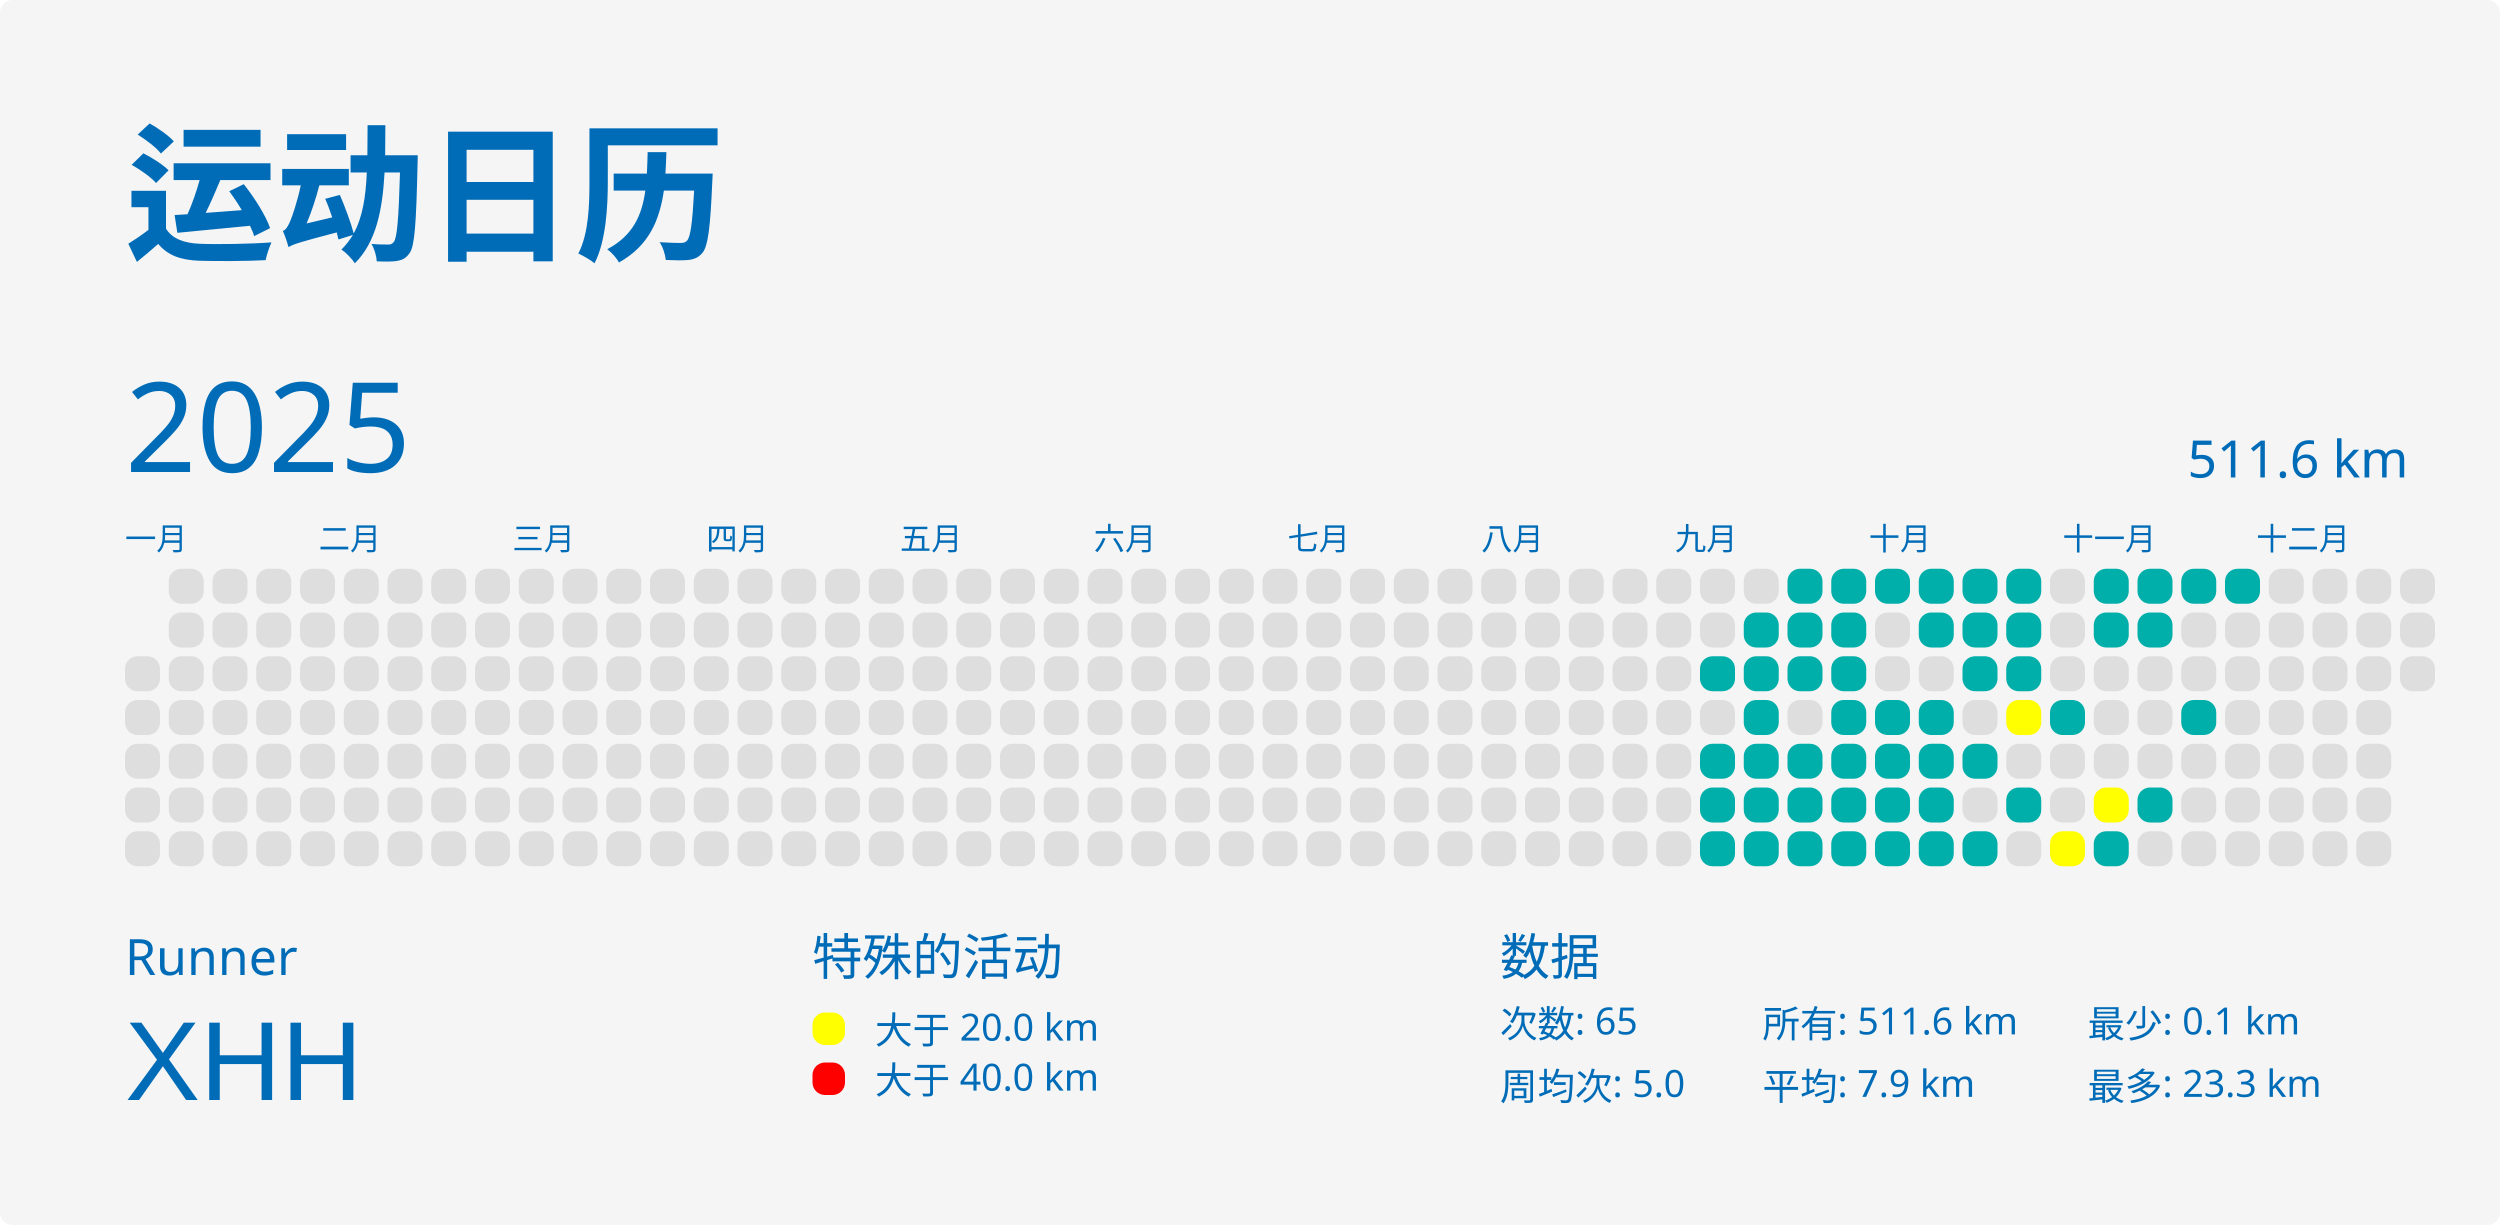
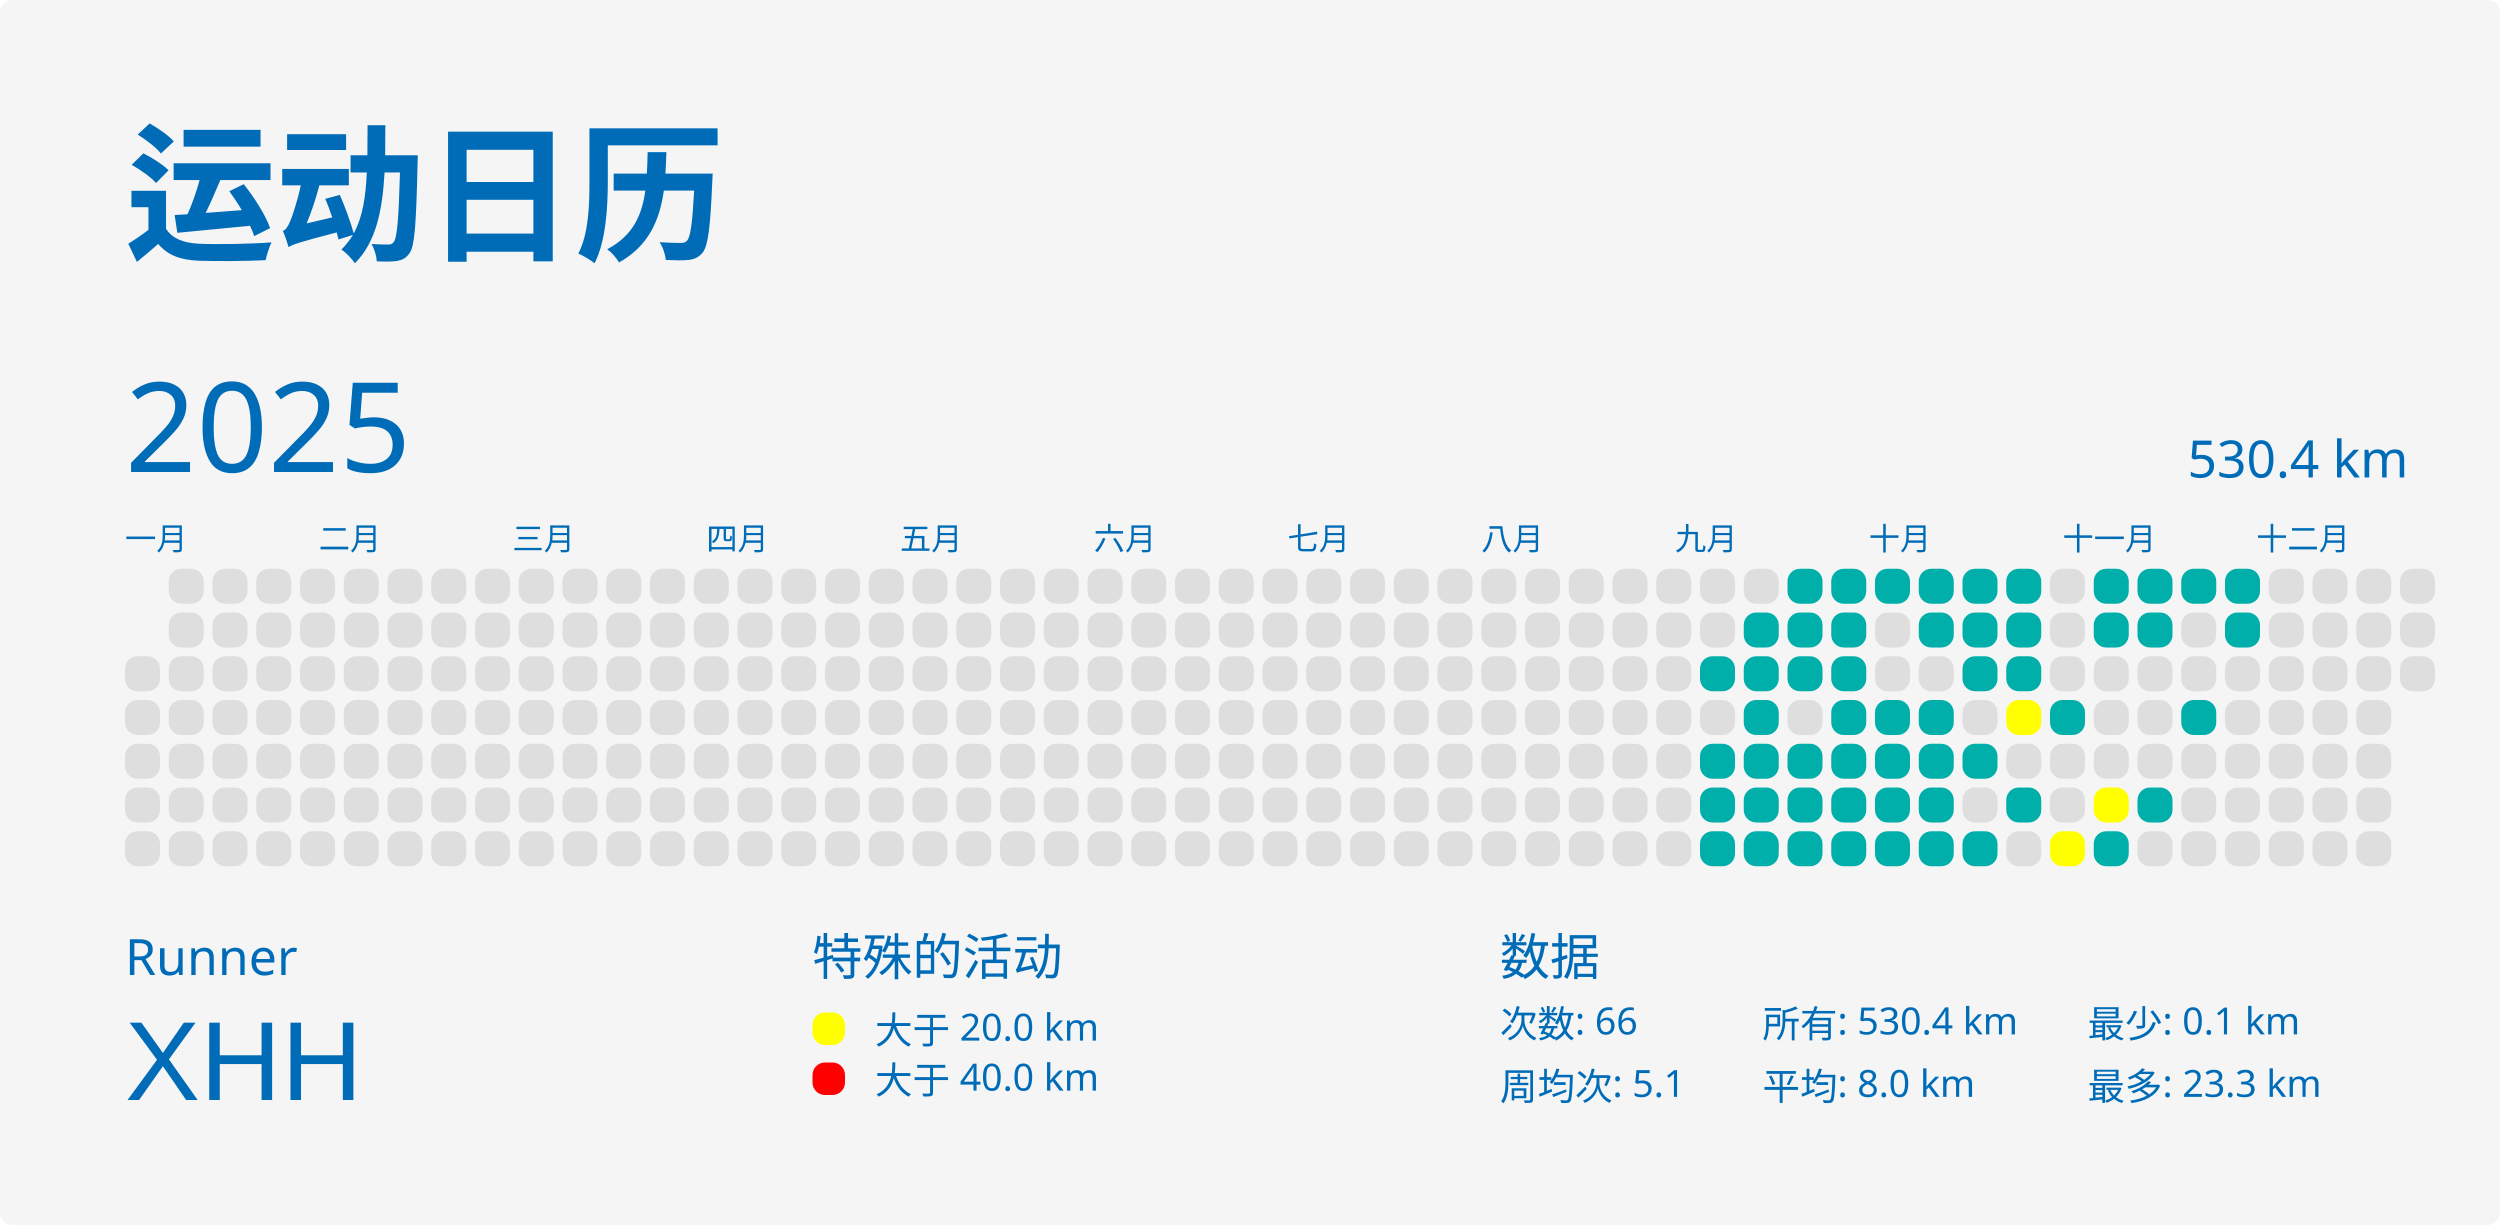
<svg xmlns="http://www.w3.org/2000/svg" baseProfile="full" height="98mm" version="1.1" viewBox="0,0,200,98" width="200mm">
  <defs />
  <rect fill="#f5f5f5" height="98" rx="1" ry="1" width="200" x="0" y="0" />
  <text fill="#006cb8" style="font-size:12px; font-family:MGI-Regular; font-weight:bold;" x="10" y="20">运动日历</text>
  <text fill="#006cb8" style="font-size:4px; font-family:MGI-Regular" x="10" y="78">Runner</text>
  <text fill="#006cb8" style="font-size:9px; font-family:Arial" x="10" y="88">XHH</text>
  <text fill="#006cb8" style="font-size:4px; font-family:MGI-Regular" x="65" y="78">特殊的活动</text>
  <rect fill="yellow" height="2.6" rx="1" ry="1" width="2.6" x="65" y="81" />
  <text fill="#006cb8" style="font-size:3px; font-family:MGI-Regular" x="70" y="83.5">大于 20.0 km</text>
  <rect fill="red" height="2.6" rx="1" ry="1" width="2.6" x="65" y="85" />
  <text fill="#006cb8" style="font-size:3px; font-family:MGI-Regular" x="70" y="87.5">大于 40.0 km</text>
  <text fill="#006cb8" style="font-size:4px; font-family:MGI-Regular" x="120" y="78">数据</text>
-   <text fill="#006cb8" style="font-size:3px; font-family:MGI-Regular" x="120" y="83">次数: 65</text>
-   <text fill="#006cb8" style="font-size:3px; font-family:MGI-Regular" x="120" y="88">周均次: 5.0</text>
-   <text fill="#006cb8" style="font-size:3px; font-family:MGI-Regular" x="141" y="83">所有: 511.6 km</text>
-   <text fill="#006cb8" style="font-size:3px; font-family:MGI-Regular" x="141" y="88">平均: 7.9 km</text>
+   <text fill="#006cb8" style="font-size:3px; font-family:MGI-Regular" x="120" y="83">次数: 66</text>
+   <text fill="#006cb8" style="font-size:3px; font-family:MGI-Regular" x="120" y="88">周均次: 5.1</text>
+   <text fill="#006cb8" style="font-size:3px; font-family:MGI-Regular" x="141" y="83">所有: 530.4 km</text>
+   <text fill="#006cb8" style="font-size:3px; font-family:MGI-Regular" x="141" y="88">平均: 8.0 km</text>
  <text fill="#006cb8" style="font-size:3px; font-family:MGI-Regular" x="167" y="83">最少: 0.1 km</text>
  <text fill="#006cb8" style="font-size:3px; font-family:MGI-Regular" x="167" y="88">最多: 23.3 km</text>
  <text dominant-baseline="hanging" fill="#006cb8" style="font-size:10.0px; font-family:MGI-Regular;" x="10" y="30">2025</text>
-   <text dominant-baseline="hanging" fill="#006cb8" style="font-size:4.125px; font-family:MGI-Regular;" x="175" y="35">511.6 km</text>
+   <text dominant-baseline="hanging" fill="#006cb8" style="font-size:4.125px; font-family:MGI-Regular;" x="175" y="35">530.4 km</text>
  <text fill="#006cb8" style="font-size:2.5px; font-family:MGI-Regular" x="10.0" y="44">一月</text>
  <text fill="#006cb8" style="font-size:2.5px; font-family:MGI-Regular" x="25.5" y="44">二月</text>
  <text fill="#006cb8" style="font-size:2.5px; font-family:MGI-Regular" x="41.0" y="44">三月</text>
  <text fill="#006cb8" style="font-size:2.5px; font-family:MGI-Regular" x="56.5" y="44">四月</text>
  <text fill="#006cb8" style="font-size:2.5px; font-family:MGI-Regular" x="72.0" y="44">五月</text>
  <text fill="#006cb8" style="font-size:2.5px; font-family:MGI-Regular" x="87.5" y="44">六月</text>
  <text fill="#006cb8" style="font-size:2.5px; font-family:MGI-Regular" x="103.0" y="44">七月</text>
  <text fill="#006cb8" style="font-size:2.5px; font-family:MGI-Regular" x="118.5" y="44">八月</text>
  <text fill="#006cb8" style="font-size:2.5px; font-family:MGI-Regular" x="134.0" y="44">九月</text>
  <text fill="#006cb8" style="font-size:2.5px; font-family:MGI-Regular" x="149.5" y="44">十月</text>
  <text fill="#006cb8" style="font-size:2.5px; font-family:MGI-Regular" x="165.0" y="44">十一月</text>
  <text fill="#006cb8" style="font-size:2.5px; font-family:MGI-Regular" x="180.5" y="44">十二月</text>
  <rect fill="#dedede" height="2.8" rx="1" ry="1" width="2.8" x="10.0" y="52.5" />
  <rect fill="#dedede" height="2.8" rx="1" ry="1" width="2.8" x="10.0" y="56.0" />
  <rect fill="#dedede" height="2.8" rx="1" ry="1" width="2.8" x="10.0" y="59.5" />
  <rect fill="#dedede" height="2.8" rx="1" ry="1" width="2.8" x="10.0" y="63.0" />
  <rect fill="#dedede" height="2.8" rx="1" ry="1" width="2.8" x="10.0" y="66.5" />
  <rect fill="#dedede" height="2.8" rx="1" ry="1" width="2.8" x="13.5" y="45.5" />
  <rect fill="#dedede" height="2.8" rx="1" ry="1" width="2.8" x="13.5" y="49.0" />
  <rect fill="#dedede" height="2.8" rx="1" ry="1" width="2.8" x="13.5" y="52.5" />
  <rect fill="#dedede" height="2.8" rx="1" ry="1" width="2.8" x="13.5" y="56.0" />
  <rect fill="#dedede" height="2.8" rx="1" ry="1" width="2.8" x="13.5" y="59.5" />
  <rect fill="#dedede" height="2.8" rx="1" ry="1" width="2.8" x="13.5" y="63.0" />
  <rect fill="#dedede" height="2.8" rx="1" ry="1" width="2.8" x="13.5" y="66.5" />
  <rect fill="#dedede" height="2.8" rx="1" ry="1" width="2.8" x="17.0" y="45.5" />
  <rect fill="#dedede" height="2.8" rx="1" ry="1" width="2.8" x="17.0" y="49.0" />
  <rect fill="#dedede" height="2.8" rx="1" ry="1" width="2.8" x="17.0" y="52.5" />
  <rect fill="#dedede" height="2.8" rx="1" ry="1" width="2.8" x="17.0" y="56.0" />
  <rect fill="#dedede" height="2.8" rx="1" ry="1" width="2.8" x="17.0" y="59.5" />
  <rect fill="#dedede" height="2.8" rx="1" ry="1" width="2.8" x="17.0" y="63.0" />
  <rect fill="#dedede" height="2.8" rx="1" ry="1" width="2.8" x="17.0" y="66.5" />
  <rect fill="#dedede" height="2.8" rx="1" ry="1" width="2.8" x="20.5" y="45.5" />
  <rect fill="#dedede" height="2.8" rx="1" ry="1" width="2.8" x="20.5" y="49.0" />
  <rect fill="#dedede" height="2.8" rx="1" ry="1" width="2.8" x="20.5" y="52.5" />
  <rect fill="#dedede" height="2.8" rx="1" ry="1" width="2.8" x="20.5" y="56.0" />
  <rect fill="#dedede" height="2.8" rx="1" ry="1" width="2.8" x="20.5" y="59.5" />
  <rect fill="#dedede" height="2.8" rx="1" ry="1" width="2.8" x="20.5" y="63.0" />
  <rect fill="#dedede" height="2.8" rx="1" ry="1" width="2.8" x="20.5" y="66.5" />
  <rect fill="#dedede" height="2.8" rx="1" ry="1" width="2.8" x="24.0" y="45.5" />
  <rect fill="#dedede" height="2.8" rx="1" ry="1" width="2.8" x="24.0" y="49.0" />
  <rect fill="#dedede" height="2.8" rx="1" ry="1" width="2.8" x="24.0" y="52.5" />
  <rect fill="#dedede" height="2.8" rx="1" ry="1" width="2.8" x="24.0" y="56.0" />
  <rect fill="#dedede" height="2.8" rx="1" ry="1" width="2.8" x="24.0" y="59.5" />
  <rect fill="#dedede" height="2.8" rx="1" ry="1" width="2.8" x="24.0" y="63.0" />
  <rect fill="#dedede" height="2.8" rx="1" ry="1" width="2.8" x="24.0" y="66.5" />
  <rect fill="#dedede" height="2.8" rx="1" ry="1" width="2.8" x="27.5" y="45.5" />
  <rect fill="#dedede" height="2.8" rx="1" ry="1" width="2.8" x="27.5" y="49.0" />
  <rect fill="#dedede" height="2.8" rx="1" ry="1" width="2.8" x="27.5" y="52.5" />
  <rect fill="#dedede" height="2.8" rx="1" ry="1" width="2.8" x="27.5" y="56.0" />
  <rect fill="#dedede" height="2.8" rx="1" ry="1" width="2.8" x="27.5" y="59.5" />
  <rect fill="#dedede" height="2.8" rx="1" ry="1" width="2.8" x="27.5" y="63.0" />
  <rect fill="#dedede" height="2.8" rx="1" ry="1" width="2.8" x="27.5" y="66.5" />
  <rect fill="#dedede" height="2.8" rx="1" ry="1" width="2.8" x="31.0" y="45.5" />
  <rect fill="#dedede" height="2.8" rx="1" ry="1" width="2.8" x="31.0" y="49.0" />
  <rect fill="#dedede" height="2.8" rx="1" ry="1" width="2.8" x="31.0" y="52.5" />
  <rect fill="#dedede" height="2.8" rx="1" ry="1" width="2.8" x="31.0" y="56.0" />
  <rect fill="#dedede" height="2.8" rx="1" ry="1" width="2.8" x="31.0" y="59.5" />
  <rect fill="#dedede" height="2.8" rx="1" ry="1" width="2.8" x="31.0" y="63.0" />
  <rect fill="#dedede" height="2.8" rx="1" ry="1" width="2.8" x="31.0" y="66.5" />
  <rect fill="#dedede" height="2.8" rx="1" ry="1" width="2.8" x="34.5" y="45.5" />
  <rect fill="#dedede" height="2.8" rx="1" ry="1" width="2.8" x="34.5" y="49.0" />
  <rect fill="#dedede" height="2.8" rx="1" ry="1" width="2.8" x="34.5" y="52.5" />
  <rect fill="#dedede" height="2.8" rx="1" ry="1" width="2.8" x="34.5" y="56.0" />
  <rect fill="#dedede" height="2.8" rx="1" ry="1" width="2.8" x="34.5" y="59.5" />
  <rect fill="#dedede" height="2.8" rx="1" ry="1" width="2.8" x="34.5" y="63.0" />
  <rect fill="#dedede" height="2.8" rx="1" ry="1" width="2.8" x="34.5" y="66.5" />
  <rect fill="#dedede" height="2.8" rx="1" ry="1" width="2.8" x="38.0" y="45.5" />
  <rect fill="#dedede" height="2.8" rx="1" ry="1" width="2.8" x="38.0" y="49.0" />
  <rect fill="#dedede" height="2.8" rx="1" ry="1" width="2.8" x="38.0" y="52.5" />
  <rect fill="#dedede" height="2.8" rx="1" ry="1" width="2.8" x="38.0" y="56.0" />
  <rect fill="#dedede" height="2.8" rx="1" ry="1" width="2.8" x="38.0" y="59.5" />
  <rect fill="#dedede" height="2.8" rx="1" ry="1" width="2.8" x="38.0" y="63.0" />
  <rect fill="#dedede" height="2.8" rx="1" ry="1" width="2.8" x="38.0" y="66.5" />
  <rect fill="#dedede" height="2.8" rx="1" ry="1" width="2.8" x="41.5" y="45.5" />
  <rect fill="#dedede" height="2.8" rx="1" ry="1" width="2.8" x="41.5" y="49.0" />
  <rect fill="#dedede" height="2.8" rx="1" ry="1" width="2.8" x="41.5" y="52.5" />
  <rect fill="#dedede" height="2.8" rx="1" ry="1" width="2.8" x="41.5" y="56.0" />
  <rect fill="#dedede" height="2.8" rx="1" ry="1" width="2.8" x="41.5" y="59.5" />
  <rect fill="#dedede" height="2.8" rx="1" ry="1" width="2.8" x="41.5" y="63.0" />
  <rect fill="#dedede" height="2.8" rx="1" ry="1" width="2.8" x="41.5" y="66.5" />
  <rect fill="#dedede" height="2.8" rx="1" ry="1" width="2.8" x="45.0" y="45.5" />
  <rect fill="#dedede" height="2.8" rx="1" ry="1" width="2.8" x="45.0" y="49.0" />
  <rect fill="#dedede" height="2.8" rx="1" ry="1" width="2.8" x="45.0" y="52.5" />
  <rect fill="#dedede" height="2.8" rx="1" ry="1" width="2.8" x="45.0" y="56.0" />
  <rect fill="#dedede" height="2.8" rx="1" ry="1" width="2.8" x="45.0" y="59.5" />
  <rect fill="#dedede" height="2.8" rx="1" ry="1" width="2.8" x="45.0" y="63.0" />
  <rect fill="#dedede" height="2.8" rx="1" ry="1" width="2.8" x="45.0" y="66.5" />
  <rect fill="#dedede" height="2.8" rx="1" ry="1" width="2.8" x="48.5" y="45.5" />
  <rect fill="#dedede" height="2.8" rx="1" ry="1" width="2.8" x="48.5" y="49.0" />
  <rect fill="#dedede" height="2.8" rx="1" ry="1" width="2.8" x="48.5" y="52.5" />
  <rect fill="#dedede" height="2.8" rx="1" ry="1" width="2.8" x="48.5" y="56.0" />
  <rect fill="#dedede" height="2.8" rx="1" ry="1" width="2.8" x="48.5" y="59.5" />
  <rect fill="#dedede" height="2.8" rx="1" ry="1" width="2.8" x="48.5" y="63.0" />
  <rect fill="#dedede" height="2.8" rx="1" ry="1" width="2.8" x="48.5" y="66.5" />
  <rect fill="#dedede" height="2.8" rx="1" ry="1" width="2.8" x="52.0" y="45.5" />
  <rect fill="#dedede" height="2.8" rx="1" ry="1" width="2.8" x="52.0" y="49.0" />
  <rect fill="#dedede" height="2.8" rx="1" ry="1" width="2.8" x="52.0" y="52.5" />
  <rect fill="#dedede" height="2.8" rx="1" ry="1" width="2.8" x="52.0" y="56.0" />
  <rect fill="#dedede" height="2.8" rx="1" ry="1" width="2.8" x="52.0" y="59.5" />
  <rect fill="#dedede" height="2.8" rx="1" ry="1" width="2.8" x="52.0" y="63.0" />
  <rect fill="#dedede" height="2.8" rx="1" ry="1" width="2.8" x="52.0" y="66.5" />
  <rect fill="#dedede" height="2.8" rx="1" ry="1" width="2.8" x="55.5" y="45.5" />
  <rect fill="#dedede" height="2.8" rx="1" ry="1" width="2.8" x="55.5" y="49.0" />
  <rect fill="#dedede" height="2.8" rx="1" ry="1" width="2.8" x="55.5" y="52.5" />
  <rect fill="#dedede" height="2.8" rx="1" ry="1" width="2.8" x="55.5" y="56.0" />
  <rect fill="#dedede" height="2.8" rx="1" ry="1" width="2.8" x="55.5" y="59.5" />
  <rect fill="#dedede" height="2.8" rx="1" ry="1" width="2.8" x="55.5" y="63.0" />
  <rect fill="#dedede" height="2.8" rx="1" ry="1" width="2.8" x="55.5" y="66.5" />
  <rect fill="#dedede" height="2.8" rx="1" ry="1" width="2.8" x="59.0" y="45.5" />
  <rect fill="#dedede" height="2.8" rx="1" ry="1" width="2.8" x="59.0" y="49.0" />
  <rect fill="#dedede" height="2.8" rx="1" ry="1" width="2.8" x="59.0" y="52.5" />
  <rect fill="#dedede" height="2.8" rx="1" ry="1" width="2.8" x="59.0" y="56.0" />
  <rect fill="#dedede" height="2.8" rx="1" ry="1" width="2.8" x="59.0" y="59.5" />
  <rect fill="#dedede" height="2.8" rx="1" ry="1" width="2.8" x="59.0" y="63.0" />
  <rect fill="#dedede" height="2.8" rx="1" ry="1" width="2.8" x="59.0" y="66.5" />
  <rect fill="#dedede" height="2.8" rx="1" ry="1" width="2.8" x="62.5" y="45.5" />
  <rect fill="#dedede" height="2.8" rx="1" ry="1" width="2.8" x="62.5" y="49.0" />
  <rect fill="#dedede" height="2.8" rx="1" ry="1" width="2.8" x="62.5" y="52.5" />
  <rect fill="#dedede" height="2.8" rx="1" ry="1" width="2.8" x="62.5" y="56.0" />
  <rect fill="#dedede" height="2.8" rx="1" ry="1" width="2.8" x="62.5" y="59.5" />
  <rect fill="#dedede" height="2.8" rx="1" ry="1" width="2.8" x="62.5" y="63.0" />
  <rect fill="#dedede" height="2.8" rx="1" ry="1" width="2.8" x="62.5" y="66.5" />
  <rect fill="#dedede" height="2.8" rx="1" ry="1" width="2.8" x="66.0" y="45.5" />
  <rect fill="#dedede" height="2.8" rx="1" ry="1" width="2.8" x="66.0" y="49.0" />
  <rect fill="#dedede" height="2.8" rx="1" ry="1" width="2.8" x="66.0" y="52.5" />
  <rect fill="#dedede" height="2.8" rx="1" ry="1" width="2.8" x="66.0" y="56.0" />
  <rect fill="#dedede" height="2.8" rx="1" ry="1" width="2.8" x="66.0" y="59.5" />
  <rect fill="#dedede" height="2.8" rx="1" ry="1" width="2.8" x="66.0" y="63.0" />
  <rect fill="#dedede" height="2.8" rx="1" ry="1" width="2.8" x="66.0" y="66.5" />
  <rect fill="#dedede" height="2.8" rx="1" ry="1" width="2.8" x="69.5" y="45.5" />
  <rect fill="#dedede" height="2.8" rx="1" ry="1" width="2.8" x="69.5" y="49.0" />
  <rect fill="#dedede" height="2.8" rx="1" ry="1" width="2.8" x="69.5" y="52.5" />
  <rect fill="#dedede" height="2.8" rx="1" ry="1" width="2.8" x="69.5" y="56.0" />
  <rect fill="#dedede" height="2.8" rx="1" ry="1" width="2.8" x="69.5" y="59.5" />
  <rect fill="#dedede" height="2.8" rx="1" ry="1" width="2.8" x="69.5" y="63.0" />
  <rect fill="#dedede" height="2.8" rx="1" ry="1" width="2.8" x="69.5" y="66.5" />
  <rect fill="#dedede" height="2.8" rx="1" ry="1" width="2.8" x="73.0" y="45.5" />
  <rect fill="#dedede" height="2.8" rx="1" ry="1" width="2.8" x="73.0" y="49.0" />
  <rect fill="#dedede" height="2.8" rx="1" ry="1" width="2.8" x="73.0" y="52.5" />
  <rect fill="#dedede" height="2.8" rx="1" ry="1" width="2.8" x="73.0" y="56.0" />
  <rect fill="#dedede" height="2.8" rx="1" ry="1" width="2.8" x="73.0" y="59.5" />
  <rect fill="#dedede" height="2.8" rx="1" ry="1" width="2.8" x="73.0" y="63.0" />
  <rect fill="#dedede" height="2.8" rx="1" ry="1" width="2.8" x="73.0" y="66.5" />
  <rect fill="#dedede" height="2.8" rx="1" ry="1" width="2.8" x="76.5" y="45.5" />
  <rect fill="#dedede" height="2.8" rx="1" ry="1" width="2.8" x="76.5" y="49.0" />
  <rect fill="#dedede" height="2.8" rx="1" ry="1" width="2.8" x="76.5" y="52.5" />
  <rect fill="#dedede" height="2.8" rx="1" ry="1" width="2.8" x="76.5" y="56.0" />
  <rect fill="#dedede" height="2.8" rx="1" ry="1" width="2.8" x="76.5" y="59.5" />
  <rect fill="#dedede" height="2.8" rx="1" ry="1" width="2.8" x="76.5" y="63.0" />
  <rect fill="#dedede" height="2.8" rx="1" ry="1" width="2.8" x="76.5" y="66.5" />
  <rect fill="#dedede" height="2.8" rx="1" ry="1" width="2.8" x="80.0" y="45.5" />
  <rect fill="#dedede" height="2.8" rx="1" ry="1" width="2.8" x="80.0" y="49.0" />
  <rect fill="#dedede" height="2.8" rx="1" ry="1" width="2.8" x="80.0" y="52.5" />
  <rect fill="#dedede" height="2.8" rx="1" ry="1" width="2.8" x="80.0" y="56.0" />
  <rect fill="#dedede" height="2.8" rx="1" ry="1" width="2.8" x="80.0" y="59.5" />
  <rect fill="#dedede" height="2.8" rx="1" ry="1" width="2.8" x="80.0" y="63.0" />
  <rect fill="#dedede" height="2.8" rx="1" ry="1" width="2.8" x="80.0" y="66.5" />
  <rect fill="#dedede" height="2.8" rx="1" ry="1" width="2.8" x="83.5" y="45.5" />
  <rect fill="#dedede" height="2.8" rx="1" ry="1" width="2.8" x="83.5" y="49.0" />
  <rect fill="#dedede" height="2.8" rx="1" ry="1" width="2.8" x="83.5" y="52.5" />
  <rect fill="#dedede" height="2.8" rx="1" ry="1" width="2.8" x="83.5" y="56.0" />
  <rect fill="#dedede" height="2.8" rx="1" ry="1" width="2.8" x="83.5" y="59.5" />
  <rect fill="#dedede" height="2.8" rx="1" ry="1" width="2.8" x="83.5" y="63.0" />
  <rect fill="#dedede" height="2.8" rx="1" ry="1" width="2.8" x="83.5" y="66.5" />
  <rect fill="#dedede" height="2.8" rx="1" ry="1" width="2.8" x="87.0" y="45.5" />
  <rect fill="#dedede" height="2.8" rx="1" ry="1" width="2.8" x="87.0" y="49.0" />
  <rect fill="#dedede" height="2.8" rx="1" ry="1" width="2.8" x="87.0" y="52.5" />
  <rect fill="#dedede" height="2.8" rx="1" ry="1" width="2.8" x="87.0" y="56.0" />
  <rect fill="#dedede" height="2.8" rx="1" ry="1" width="2.8" x="87.0" y="59.5" />
  <rect fill="#dedede" height="2.8" rx="1" ry="1" width="2.8" x="87.0" y="63.0" />
  <rect fill="#dedede" height="2.8" rx="1" ry="1" width="2.8" x="87.0" y="66.5" />
  <rect fill="#dedede" height="2.8" rx="1" ry="1" width="2.8" x="90.5" y="45.5" />
  <rect fill="#dedede" height="2.8" rx="1" ry="1" width="2.8" x="90.5" y="49.0" />
  <rect fill="#dedede" height="2.8" rx="1" ry="1" width="2.8" x="90.5" y="52.5" />
  <rect fill="#dedede" height="2.8" rx="1" ry="1" width="2.8" x="90.5" y="56.0" />
  <rect fill="#dedede" height="2.8" rx="1" ry="1" width="2.8" x="90.5" y="59.5" />
  <rect fill="#dedede" height="2.8" rx="1" ry="1" width="2.8" x="90.5" y="63.0" />
  <rect fill="#dedede" height="2.8" rx="1" ry="1" width="2.8" x="90.5" y="66.5" />
  <rect fill="#dedede" height="2.8" rx="1" ry="1" width="2.8" x="94.0" y="45.5" />
  <rect fill="#dedede" height="2.8" rx="1" ry="1" width="2.8" x="94.0" y="49.0" />
  <rect fill="#dedede" height="2.8" rx="1" ry="1" width="2.8" x="94.0" y="52.5" />
  <rect fill="#dedede" height="2.8" rx="1" ry="1" width="2.8" x="94.0" y="56.0" />
  <rect fill="#dedede" height="2.8" rx="1" ry="1" width="2.8" x="94.0" y="59.5" />
  <rect fill="#dedede" height="2.8" rx="1" ry="1" width="2.8" x="94.0" y="63.0" />
  <rect fill="#dedede" height="2.8" rx="1" ry="1" width="2.8" x="94.0" y="66.5" />
  <rect fill="#dedede" height="2.8" rx="1" ry="1" width="2.8" x="97.5" y="45.5" />
  <rect fill="#dedede" height="2.8" rx="1" ry="1" width="2.8" x="97.5" y="49.0" />
  <rect fill="#dedede" height="2.8" rx="1" ry="1" width="2.8" x="97.5" y="52.5" />
  <rect fill="#dedede" height="2.8" rx="1" ry="1" width="2.8" x="97.5" y="56.0" />
  <rect fill="#dedede" height="2.8" rx="1" ry="1" width="2.8" x="97.5" y="59.5" />
  <rect fill="#dedede" height="2.8" rx="1" ry="1" width="2.8" x="97.5" y="63.0" />
  <rect fill="#dedede" height="2.8" rx="1" ry="1" width="2.8" x="97.5" y="66.5" />
  <rect fill="#dedede" height="2.8" rx="1" ry="1" width="2.8" x="101.0" y="45.5" />
  <rect fill="#dedede" height="2.8" rx="1" ry="1" width="2.8" x="101.0" y="49.0" />
  <rect fill="#dedede" height="2.8" rx="1" ry="1" width="2.8" x="101.0" y="52.5" />
  <rect fill="#dedede" height="2.8" rx="1" ry="1" width="2.8" x="101.0" y="56.0" />
  <rect fill="#dedede" height="2.8" rx="1" ry="1" width="2.8" x="101.0" y="59.5" />
  <rect fill="#dedede" height="2.8" rx="1" ry="1" width="2.8" x="101.0" y="63.0" />
  <rect fill="#dedede" height="2.8" rx="1" ry="1" width="2.8" x="101.0" y="66.5" />
  <rect fill="#dedede" height="2.8" rx="1" ry="1" width="2.8" x="104.5" y="45.5" />
  <rect fill="#dedede" height="2.8" rx="1" ry="1" width="2.8" x="104.5" y="49.0" />
  <rect fill="#dedede" height="2.8" rx="1" ry="1" width="2.8" x="104.5" y="52.5" />
  <rect fill="#dedede" height="2.8" rx="1" ry="1" width="2.8" x="104.5" y="56.0" />
  <rect fill="#dedede" height="2.8" rx="1" ry="1" width="2.8" x="104.5" y="59.5" />
  <rect fill="#dedede" height="2.8" rx="1" ry="1" width="2.8" x="104.5" y="63.0" />
  <rect fill="#dedede" height="2.8" rx="1" ry="1" width="2.8" x="104.5" y="66.5" />
  <rect fill="#dedede" height="2.8" rx="1" ry="1" width="2.8" x="108.0" y="45.5" />
  <rect fill="#dedede" height="2.8" rx="1" ry="1" width="2.8" x="108.0" y="49.0" />
  <rect fill="#dedede" height="2.8" rx="1" ry="1" width="2.8" x="108.0" y="52.5" />
  <rect fill="#dedede" height="2.8" rx="1" ry="1" width="2.8" x="108.0" y="56.0" />
  <rect fill="#dedede" height="2.8" rx="1" ry="1" width="2.8" x="108.0" y="59.5" />
  <rect fill="#dedede" height="2.8" rx="1" ry="1" width="2.8" x="108.0" y="63.0" />
  <rect fill="#dedede" height="2.8" rx="1" ry="1" width="2.8" x="108.0" y="66.5" />
  <rect fill="#dedede" height="2.8" rx="1" ry="1" width="2.8" x="111.5" y="45.5" />
  <rect fill="#dedede" height="2.8" rx="1" ry="1" width="2.8" x="111.5" y="49.0" />
  <rect fill="#dedede" height="2.8" rx="1" ry="1" width="2.8" x="111.5" y="52.5" />
  <rect fill="#dedede" height="2.8" rx="1" ry="1" width="2.8" x="111.5" y="56.0" />
  <rect fill="#dedede" height="2.8" rx="1" ry="1" width="2.8" x="111.5" y="59.5" />
  <rect fill="#dedede" height="2.8" rx="1" ry="1" width="2.8" x="111.5" y="63.0" />
  <rect fill="#dedede" height="2.8" rx="1" ry="1" width="2.8" x="111.5" y="66.5" />
  <rect fill="#dedede" height="2.8" rx="1" ry="1" width="2.8" x="115.0" y="45.5" />
  <rect fill="#dedede" height="2.8" rx="1" ry="1" width="2.8" x="115.0" y="49.0" />
  <rect fill="#dedede" height="2.8" rx="1" ry="1" width="2.8" x="115.0" y="52.5" />
  <rect fill="#dedede" height="2.8" rx="1" ry="1" width="2.8" x="115.0" y="56.0" />
  <rect fill="#dedede" height="2.8" rx="1" ry="1" width="2.8" x="115.0" y="59.5" />
  <rect fill="#dedede" height="2.8" rx="1" ry="1" width="2.8" x="115.0" y="63.0" />
  <rect fill="#dedede" height="2.8" rx="1" ry="1" width="2.8" x="115.0" y="66.5" />
  <rect fill="#dedede" height="2.8" rx="1" ry="1" width="2.8" x="118.5" y="45.5" />
  <rect fill="#dedede" height="2.8" rx="1" ry="1" width="2.8" x="118.5" y="49.0" />
  <rect fill="#dedede" height="2.8" rx="1" ry="1" width="2.8" x="118.5" y="52.5" />
  <rect fill="#dedede" height="2.8" rx="1" ry="1" width="2.8" x="118.5" y="56.0" />
  <rect fill="#dedede" height="2.8" rx="1" ry="1" width="2.8" x="118.5" y="59.5" />
  <rect fill="#dedede" height="2.8" rx="1" ry="1" width="2.8" x="118.5" y="63.0" />
  <rect fill="#dedede" height="2.8" rx="1" ry="1" width="2.8" x="118.5" y="66.5" />
  <rect fill="#dedede" height="2.8" rx="1" ry="1" width="2.8" x="122.0" y="45.5" />
  <rect fill="#dedede" height="2.8" rx="1" ry="1" width="2.8" x="122.0" y="49.0" />
  <rect fill="#dedede" height="2.8" rx="1" ry="1" width="2.8" x="122.0" y="52.5" />
  <rect fill="#dedede" height="2.8" rx="1" ry="1" width="2.8" x="122.0" y="56.0" />
  <rect fill="#dedede" height="2.8" rx="1" ry="1" width="2.8" x="122.0" y="59.5" />
  <rect fill="#dedede" height="2.8" rx="1" ry="1" width="2.8" x="122.0" y="63.0" />
  <rect fill="#dedede" height="2.8" rx="1" ry="1" width="2.8" x="122.0" y="66.5" />
  <rect fill="#dedede" height="2.8" rx="1" ry="1" width="2.8" x="125.5" y="45.5" />
  <rect fill="#dedede" height="2.8" rx="1" ry="1" width="2.8" x="125.5" y="49.0" />
  <rect fill="#dedede" height="2.8" rx="1" ry="1" width="2.8" x="125.5" y="52.5" />
  <rect fill="#dedede" height="2.8" rx="1" ry="1" width="2.8" x="125.5" y="56.0" />
  <rect fill="#dedede" height="2.8" rx="1" ry="1" width="2.8" x="125.5" y="59.5" />
  <rect fill="#dedede" height="2.8" rx="1" ry="1" width="2.8" x="125.5" y="63.0" />
  <rect fill="#dedede" height="2.8" rx="1" ry="1" width="2.8" x="125.5" y="66.5" />
  <rect fill="#dedede" height="2.8" rx="1" ry="1" width="2.8" x="129.0" y="45.5" />
  <rect fill="#dedede" height="2.8" rx="1" ry="1" width="2.8" x="129.0" y="49.0" />
  <rect fill="#dedede" height="2.8" rx="1" ry="1" width="2.8" x="129.0" y="52.5" />
  <rect fill="#dedede" height="2.8" rx="1" ry="1" width="2.8" x="129.0" y="56.0" />
  <rect fill="#dedede" height="2.8" rx="1" ry="1" width="2.8" x="129.0" y="59.5" />
  <rect fill="#dedede" height="2.8" rx="1" ry="1" width="2.8" x="129.0" y="63.0" />
  <rect fill="#dedede" height="2.8" rx="1" ry="1" width="2.8" x="129.0" y="66.5" />
  <rect fill="#dedede" height="2.8" rx="1" ry="1" width="2.8" x="132.5" y="45.5" />
  <rect fill="#dedede" height="2.8" rx="1" ry="1" width="2.8" x="132.5" y="49.0" />
  <rect fill="#dedede" height="2.8" rx="1" ry="1" width="2.8" x="132.5" y="52.5" />
  <rect fill="#dedede" height="2.8" rx="1" ry="1" width="2.8" x="132.5" y="56.0" />
  <rect fill="#dedede" height="2.8" rx="1" ry="1" width="2.8" x="132.5" y="59.5" />
  <rect fill="#dedede" height="2.8" rx="1" ry="1" width="2.8" x="132.5" y="63.0" />
  <rect fill="#dedede" height="2.8" rx="1" ry="1" width="2.8" x="132.5" y="66.5" />
  <rect fill="#dedede" height="2.8" rx="1" ry="1" width="2.8" x="136.0" y="45.5" />
  <rect fill="#dedede" height="2.8" rx="1" ry="1" width="2.8" x="136.0" y="49.0" />
  <rect fill="#00AFAA" height="2.8" rx="1" ry="1" width="2.8" x="136.0" y="52.5" />
  <rect fill="#dedede" height="2.8" rx="1" ry="1" width="2.8" x="136.0" y="56.0" />
  <rect fill="#00AFAA" height="2.8" rx="1" ry="1" width="2.8" x="136.0" y="59.5" />
  <rect fill="#00AFAA" height="2.8" rx="1" ry="1" width="2.8" x="136.0" y="63.0" />
  <rect fill="#00AFAA" height="2.8" rx="1" ry="1" width="2.8" x="136.0" y="66.5" />
  <rect fill="#dedede" height="2.8" rx="1" ry="1" width="2.8" x="139.5" y="45.5" />
  <rect fill="#00AFAA" height="2.8" rx="1" ry="1" width="2.8" x="139.5" y="49.0" />
  <rect fill="#00AFAA" height="2.8" rx="1" ry="1" width="2.8" x="139.5" y="52.5" />
  <rect fill="#00AFAA" height="2.8" rx="1" ry="1" width="2.8" x="139.5" y="56.0" />
  <rect fill="#00AFAA" height="2.8" rx="1" ry="1" width="2.8" x="139.5" y="59.5" />
  <rect fill="#00AFAA" height="2.8" rx="1" ry="1" width="2.8" x="139.5" y="63.0" />
  <rect fill="#00AFAA" height="2.8" rx="1" ry="1" width="2.8" x="139.5" y="66.5" />
  <rect fill="#00AFAA" height="2.8" rx="1" ry="1" width="2.8" x="143.0" y="45.5" />
  <rect fill="#00AFAA" height="2.8" rx="1" ry="1" width="2.8" x="143.0" y="49.0" />
  <rect fill="#00AFAA" height="2.8" rx="1" ry="1" width="2.8" x="143.0" y="52.5" />
  <rect fill="#dedede" height="2.8" rx="1" ry="1" width="2.8" x="143.0" y="56.0" />
  <rect fill="#00AFAA" height="2.8" rx="1" ry="1" width="2.8" x="143.0" y="59.5" />
  <rect fill="#00AFAA" height="2.8" rx="1" ry="1" width="2.8" x="143.0" y="63.0" />
  <rect fill="#00AFAA" height="2.8" rx="1" ry="1" width="2.8" x="143.0" y="66.5" />
  <rect fill="#00AFAA" height="2.8" rx="1" ry="1" width="2.8" x="146.5" y="45.5" />
  <rect fill="#00AFAA" height="2.8" rx="1" ry="1" width="2.8" x="146.5" y="49.0" />
  <rect fill="#00AFAA" height="2.8" rx="1" ry="1" width="2.8" x="146.5" y="52.5" />
  <rect fill="#00AFAA" height="2.8" rx="1" ry="1" width="2.8" x="146.5" y="56.0" />
  <rect fill="#00AFAA" height="2.8" rx="1" ry="1" width="2.8" x="146.5" y="59.5" />
  <rect fill="#00AFAA" height="2.8" rx="1" ry="1" width="2.8" x="146.5" y="63.0" />
  <rect fill="#00AFAA" height="2.8" rx="1" ry="1" width="2.8" x="146.5" y="66.5" />
  <rect fill="#00AFAA" height="2.8" rx="1" ry="1" width="2.8" x="150.0" y="45.5" />
  <rect fill="#dedede" height="2.8" rx="1" ry="1" width="2.8" x="150.0" y="49.0" />
  <rect fill="#dedede" height="2.8" rx="1" ry="1" width="2.8" x="150.0" y="52.5" />
  <rect fill="#00AFAA" height="2.8" rx="1" ry="1" width="2.8" x="150.0" y="56.0" />
  <rect fill="#00AFAA" height="2.8" rx="1" ry="1" width="2.8" x="150.0" y="59.5" />
  <rect fill="#00AFAA" height="2.8" rx="1" ry="1" width="2.8" x="150.0" y="63.0" />
  <rect fill="#00AFAA" height="2.8" rx="1" ry="1" width="2.8" x="150.0" y="66.5" />
  <rect fill="#00AFAA" height="2.8" rx="1" ry="1" width="2.8" x="153.5" y="45.5" />
  <rect fill="#00AFAA" height="2.8" rx="1" ry="1" width="2.8" x="153.5" y="49.0" />
  <rect fill="#dedede" height="2.8" rx="1" ry="1" width="2.8" x="153.5" y="52.5" />
  <rect fill="#00AFAA" height="2.8" rx="1" ry="1" width="2.8" x="153.5" y="56.0" />
  <rect fill="#00AFAA" height="2.8" rx="1" ry="1" width="2.8" x="153.5" y="59.5" />
  <rect fill="#00AFAA" height="2.8" rx="1" ry="1" width="2.8" x="153.5" y="63.0" />
  <rect fill="#00AFAA" height="2.8" rx="1" ry="1" width="2.8" x="153.5" y="66.5" />
  <rect fill="#00AFAA" height="2.8" rx="1" ry="1" width="2.8" x="157.0" y="45.5" />
  <rect fill="#00AFAA" height="2.8" rx="1" ry="1" width="2.8" x="157.0" y="49.0" />
  <rect fill="#00AFAA" height="2.8" rx="1" ry="1" width="2.8" x="157.0" y="52.5" />
  <rect fill="#dedede" height="2.8" rx="1" ry="1" width="2.8" x="157.0" y="56.0" />
  <rect fill="#00AFAA" height="2.8" rx="1" ry="1" width="2.8" x="157.0" y="59.5" />
  <rect fill="#dedede" height="2.8" rx="1" ry="1" width="2.8" x="157.0" y="63.0" />
  <rect fill="#00AFAA" height="2.8" rx="1" ry="1" width="2.8" x="157.0" y="66.5" />
  <rect fill="#00AFAA" height="2.8" rx="1" ry="1" width="2.8" x="160.5" y="45.5" />
  <rect fill="#00AFAA" height="2.8" rx="1" ry="1" width="2.8" x="160.5" y="49.0" />
  <rect fill="#00AFAA" height="2.8" rx="1" ry="1" width="2.8" x="160.5" y="52.5" />
  <rect fill="yellow" height="2.8" rx="1" ry="1" width="2.8" x="160.5" y="56.0" />
  <rect fill="#dedede" height="2.8" rx="1" ry="1" width="2.8" x="160.5" y="59.5" />
  <rect fill="#00AFAA" height="2.8" rx="1" ry="1" width="2.8" x="160.5" y="63.0" />
  <rect fill="#dedede" height="2.8" rx="1" ry="1" width="2.8" x="160.5" y="66.5" />
  <rect fill="#dedede" height="2.8" rx="1" ry="1" width="2.8" x="164.0" y="45.5" />
  <rect fill="#dedede" height="2.8" rx="1" ry="1" width="2.8" x="164.0" y="49.0" />
  <rect fill="#dedede" height="2.8" rx="1" ry="1" width="2.8" x="164.0" y="52.5" />
  <rect fill="#00AFAA" height="2.8" rx="1" ry="1" width="2.8" x="164.0" y="56.0" />
  <rect fill="#dedede" height="2.8" rx="1" ry="1" width="2.8" x="164.0" y="59.5" />
  <rect fill="#dedede" height="2.8" rx="1" ry="1" width="2.8" x="164.0" y="63.0" />
  <rect fill="yellow" height="2.8" rx="1" ry="1" width="2.8" x="164.0" y="66.5" />
  <rect fill="#00AFAA" height="2.8" rx="1" ry="1" width="2.8" x="167.5" y="45.5" />
  <rect fill="#00AFAA" height="2.8" rx="1" ry="1" width="2.8" x="167.5" y="49.0" />
  <rect fill="#dedede" height="2.8" rx="1" ry="1" width="2.8" x="167.5" y="52.5" />
  <rect fill="#dedede" height="2.8" rx="1" ry="1" width="2.8" x="167.5" y="56.0" />
  <rect fill="#dedede" height="2.8" rx="1" ry="1" width="2.8" x="167.5" y="59.5" />
  <rect fill="yellow" height="2.8" rx="1" ry="1" width="2.8" x="167.5" y="63.0" />
  <rect fill="#00AFAA" height="2.8" rx="1" ry="1" width="2.8" x="167.5" y="66.5" />
  <rect fill="#00AFAA" height="2.8" rx="1" ry="1" width="2.8" x="171.0" y="45.5" />
  <rect fill="#00AFAA" height="2.8" rx="1" ry="1" width="2.8" x="171.0" y="49.0" />
  <rect fill="#dedede" height="2.8" rx="1" ry="1" width="2.8" x="171.0" y="52.5" />
  <rect fill="#dedede" height="2.8" rx="1" ry="1" width="2.8" x="171.0" y="56.0" />
  <rect fill="#dedede" height="2.8" rx="1" ry="1" width="2.8" x="171.0" y="59.5" />
  <rect fill="#00AFAA" height="2.8" rx="1" ry="1" width="2.8" x="171.0" y="63.0" />
  <rect fill="#dedede" height="2.8" rx="1" ry="1" width="2.8" x="171.0" y="66.5" />
  <rect fill="#00AFAA" height="2.8" rx="1" ry="1" width="2.8" x="174.5" y="45.5" />
  <rect fill="#dedede" height="2.8" rx="1" ry="1" width="2.8" x="174.5" y="49.0" />
  <rect fill="#dedede" height="2.8" rx="1" ry="1" width="2.8" x="174.5" y="52.5" />
  <rect fill="#00AFAA" height="2.8" rx="1" ry="1" width="2.8" x="174.5" y="56.0" />
  <rect fill="#dedede" height="2.8" rx="1" ry="1" width="2.8" x="174.5" y="59.5" />
  <rect fill="#dedede" height="2.8" rx="1" ry="1" width="2.8" x="174.5" y="63.0" />
  <rect fill="#dedede" height="2.8" rx="1" ry="1" width="2.8" x="174.5" y="66.5" />
  <rect fill="#00AFAA" height="2.8" rx="1" ry="1" width="2.8" x="178.0" y="45.5" />
-   <rect fill="#dedede" height="2.8" rx="1" ry="1" width="2.8" x="178.0" y="49.0" />
+   <rect fill="#00AFAA" height="2.8" rx="1" ry="1" width="2.8" x="178.0" y="49.0" />
  <rect fill="#dedede" height="2.8" rx="1" ry="1" width="2.8" x="178.0" y="52.5" />
  <rect fill="#dedede" height="2.8" rx="1" ry="1" width="2.8" x="178.0" y="56.0" />
  <rect fill="#dedede" height="2.8" rx="1" ry="1" width="2.8" x="178.0" y="59.5" />
  <rect fill="#dedede" height="2.8" rx="1" ry="1" width="2.8" x="178.0" y="63.0" />
  <rect fill="#dedede" height="2.8" rx="1" ry="1" width="2.8" x="178.0" y="66.5" />
  <rect fill="#dedede" height="2.8" rx="1" ry="1" width="2.8" x="181.5" y="45.5" />
  <rect fill="#dedede" height="2.8" rx="1" ry="1" width="2.8" x="181.5" y="49.0" />
  <rect fill="#dedede" height="2.8" rx="1" ry="1" width="2.8" x="181.5" y="52.5" />
  <rect fill="#dedede" height="2.8" rx="1" ry="1" width="2.8" x="181.5" y="56.0" />
  <rect fill="#dedede" height="2.8" rx="1" ry="1" width="2.8" x="181.5" y="59.5" />
  <rect fill="#dedede" height="2.8" rx="1" ry="1" width="2.8" x="181.5" y="63.0" />
  <rect fill="#dedede" height="2.8" rx="1" ry="1" width="2.8" x="181.5" y="66.5" />
  <rect fill="#dedede" height="2.8" rx="1" ry="1" width="2.8" x="185.0" y="45.5" />
  <rect fill="#dedede" height="2.8" rx="1" ry="1" width="2.8" x="185.0" y="49.0" />
  <rect fill="#dedede" height="2.8" rx="1" ry="1" width="2.8" x="185.0" y="52.5" />
  <rect fill="#dedede" height="2.8" rx="1" ry="1" width="2.8" x="185.0" y="56.0" />
  <rect fill="#dedede" height="2.8" rx="1" ry="1" width="2.8" x="185.0" y="59.5" />
  <rect fill="#dedede" height="2.8" rx="1" ry="1" width="2.8" x="185.0" y="63.0" />
  <rect fill="#dedede" height="2.8" rx="1" ry="1" width="2.8" x="185.0" y="66.5" />
  <rect fill="#dedede" height="2.8" rx="1" ry="1" width="2.8" x="188.5" y="45.5" />
  <rect fill="#dedede" height="2.8" rx="1" ry="1" width="2.8" x="188.5" y="49.0" />
  <rect fill="#dedede" height="2.8" rx="1" ry="1" width="2.8" x="188.5" y="52.5" />
  <rect fill="#dedede" height="2.8" rx="1" ry="1" width="2.8" x="188.5" y="56.0" />
  <rect fill="#dedede" height="2.8" rx="1" ry="1" width="2.8" x="188.5" y="59.5" />
  <rect fill="#dedede" height="2.8" rx="1" ry="1" width="2.8" x="188.5" y="63.0" />
  <rect fill="#dedede" height="2.8" rx="1" ry="1" width="2.8" x="188.5" y="66.5" />
  <rect fill="#dedede" height="2.8" rx="1" ry="1" width="2.8" x="192.0" y="45.5" />
  <rect fill="#dedede" height="2.8" rx="1" ry="1" width="2.8" x="192.0" y="49.0" />
  <rect fill="#dedede" height="2.8" rx="1" ry="1" width="2.8" x="192.0" y="52.5" />
</svg>
